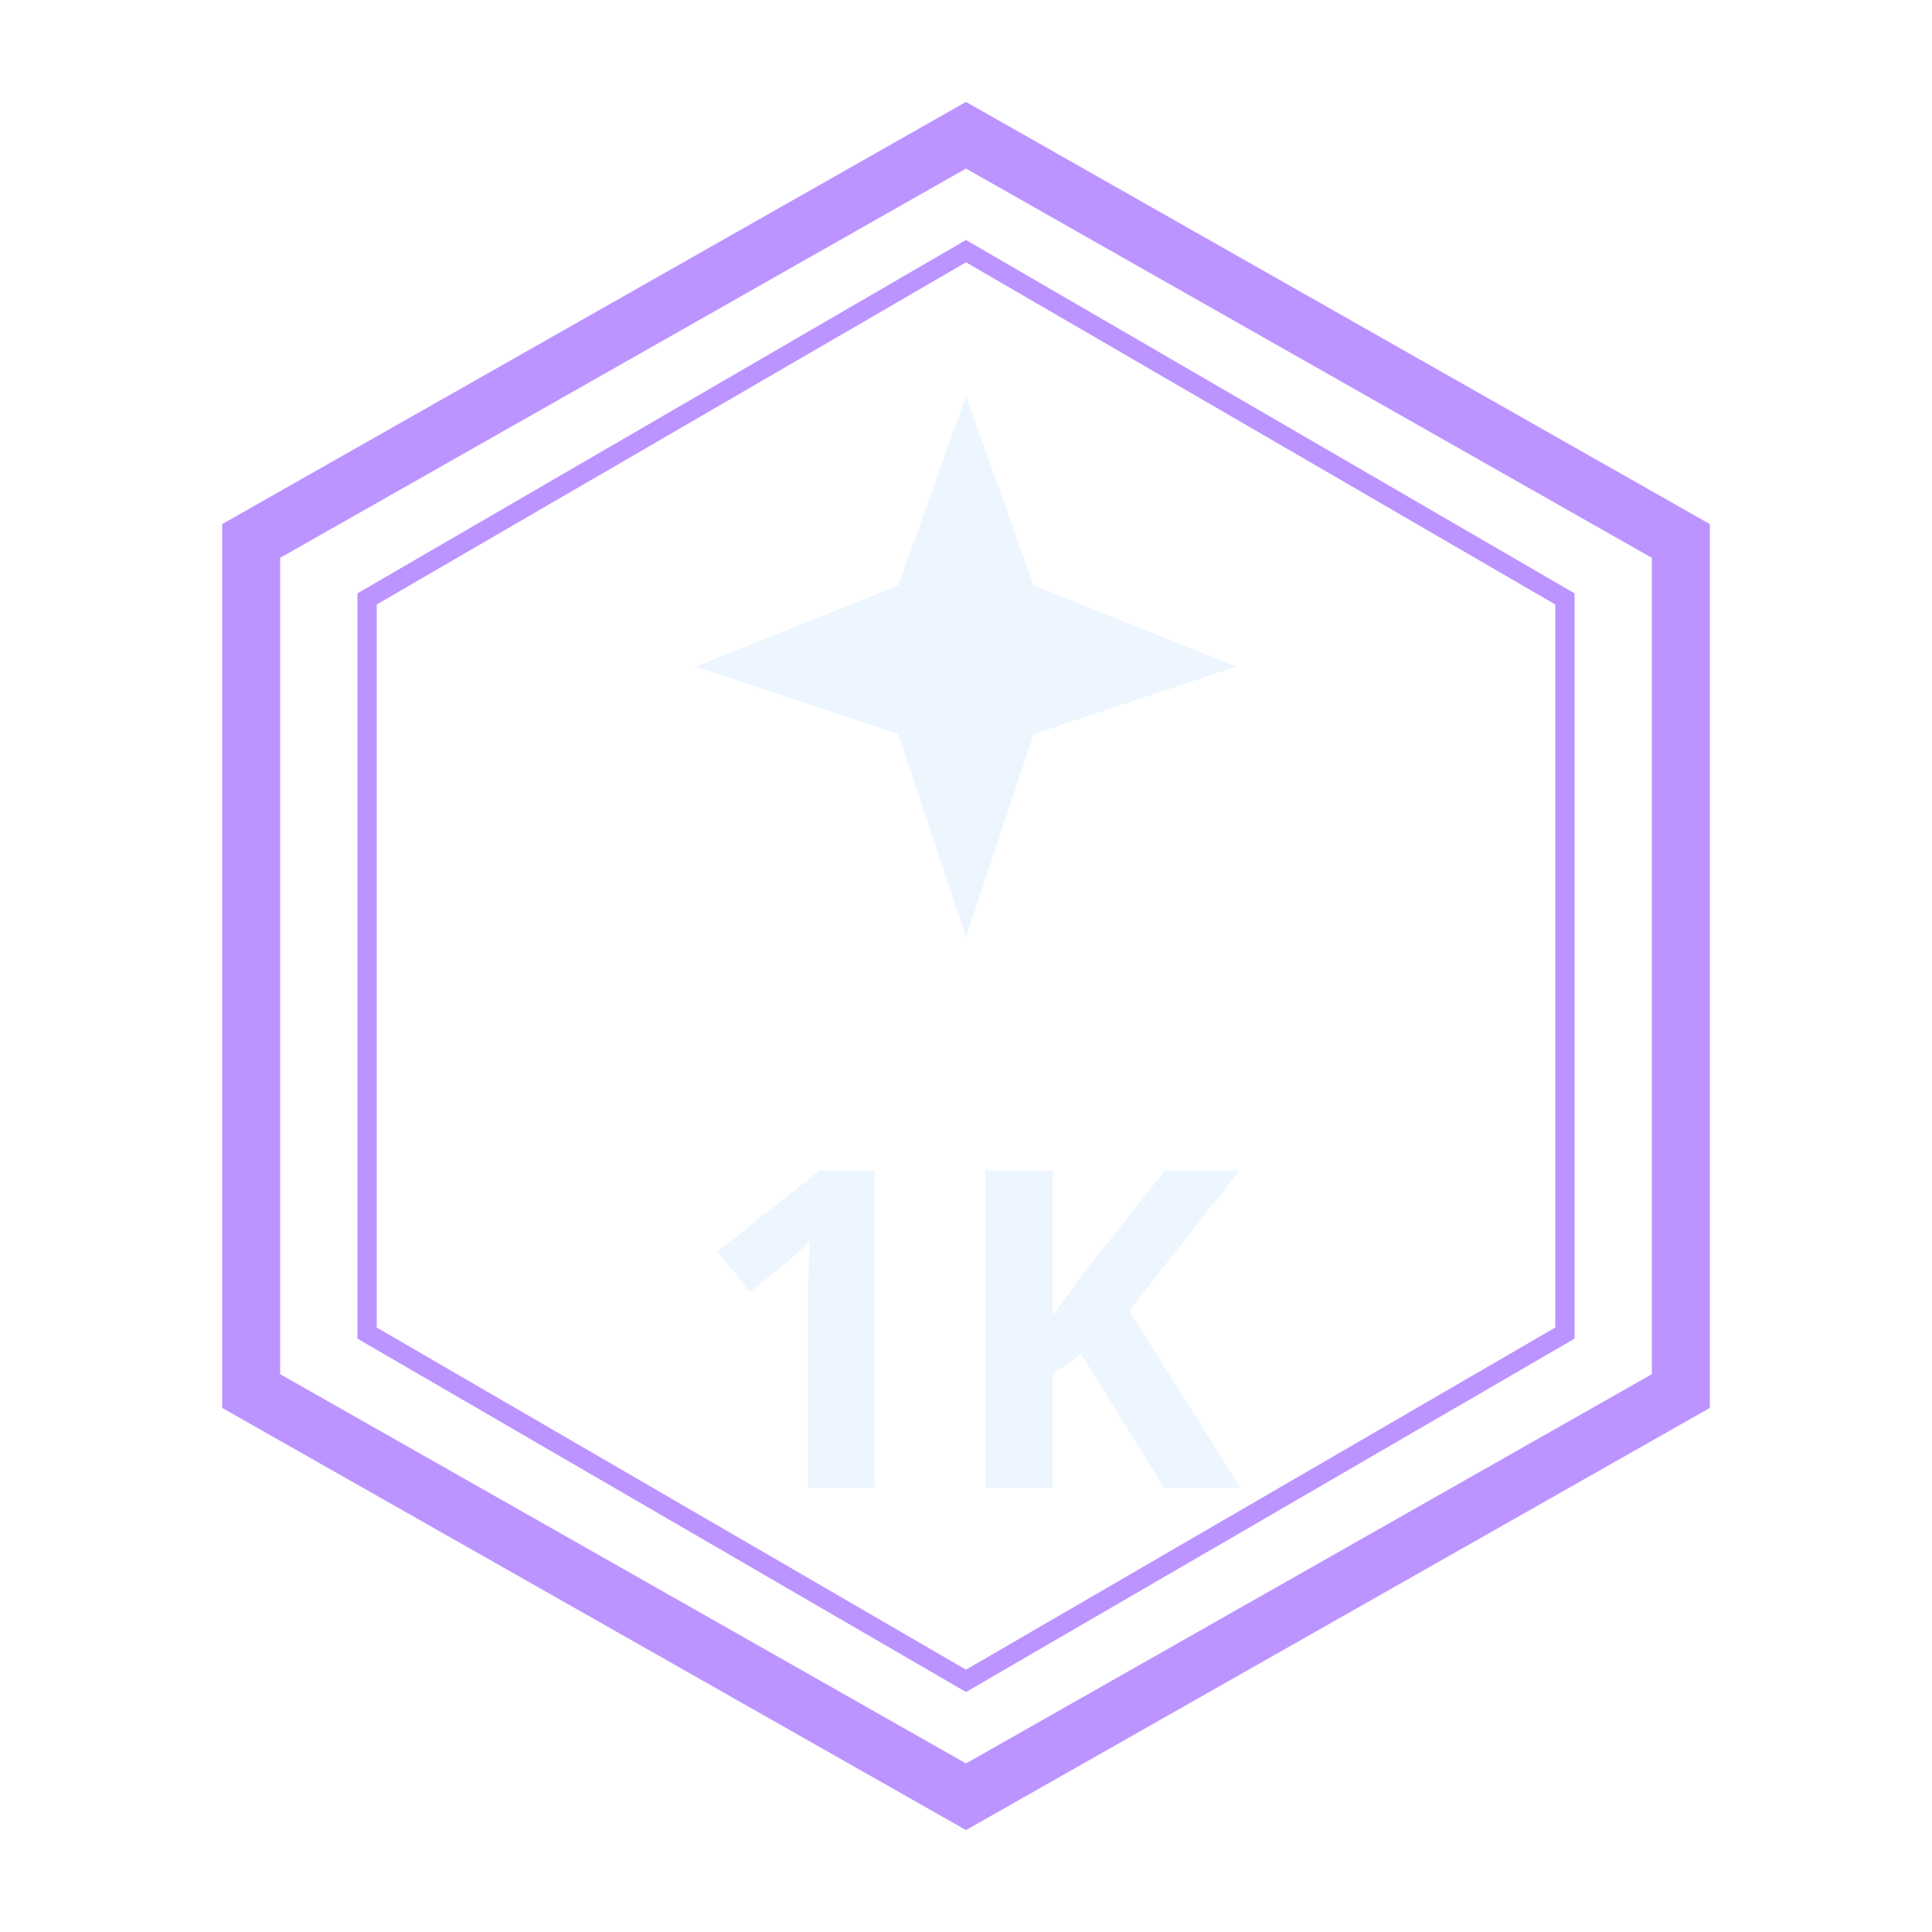
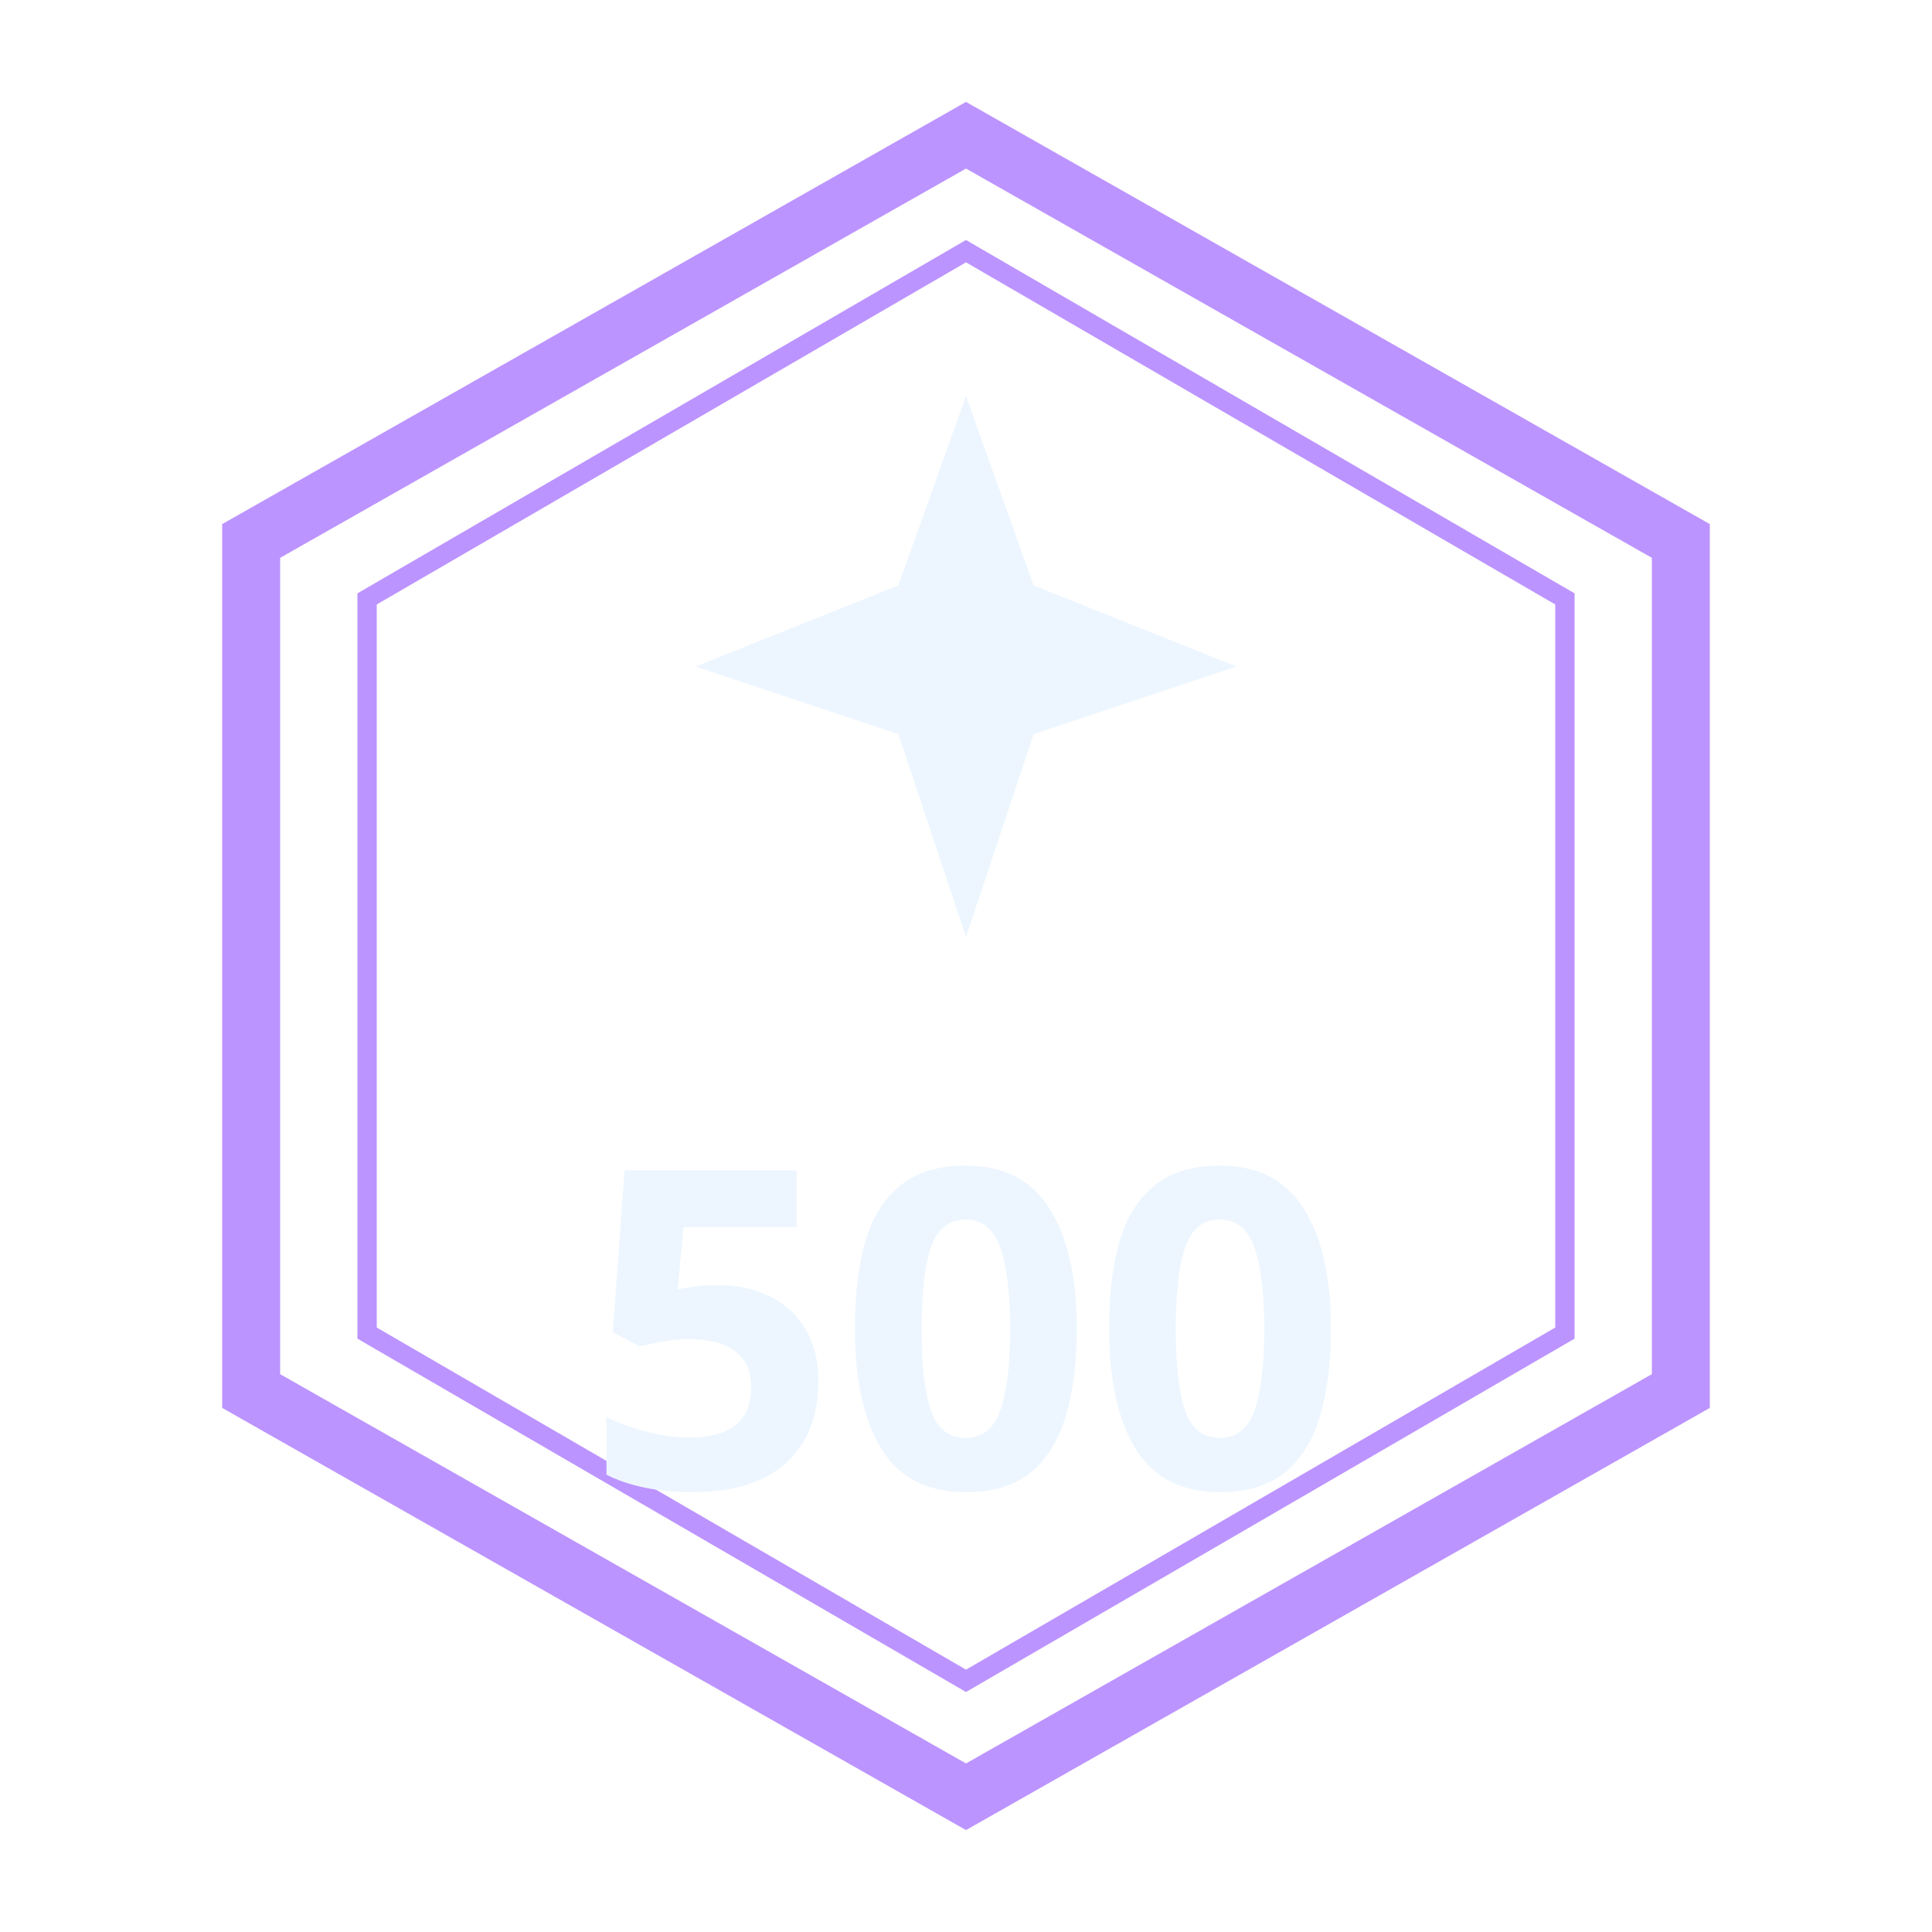
<svg xmlns="http://www.w3.org/2000/svg" viewBox="0 0 100 100">
  <path d="M50 7L87 28V72L50 93L13 72V28Z" fill="none" stroke="#bc94ff" stroke-width="3" />
  <path d="M19 31V69L50 87L81 69V31L50 13Z" fill="none" stroke="#bc94ff" stroke-width="1" />
  <g transform="translate(15 3) scale(.7)">
    <path d="M50 25l5 14 15 6-15 5-5 15-5-15-15-5 15-6Z" fill="#edf6ff" />
  </g>
-   <text x="50" y="77" fill="#edf6ff" font-family="system-ui" font-weight="700" text-anchor="middle" font-size="23">1K</text>
+   <text x="50" y="77" fill="#edf6ff" font-family="system-ui" font-weight="700" text-anchor="middle" font-size="23">500</text>
</svg>
